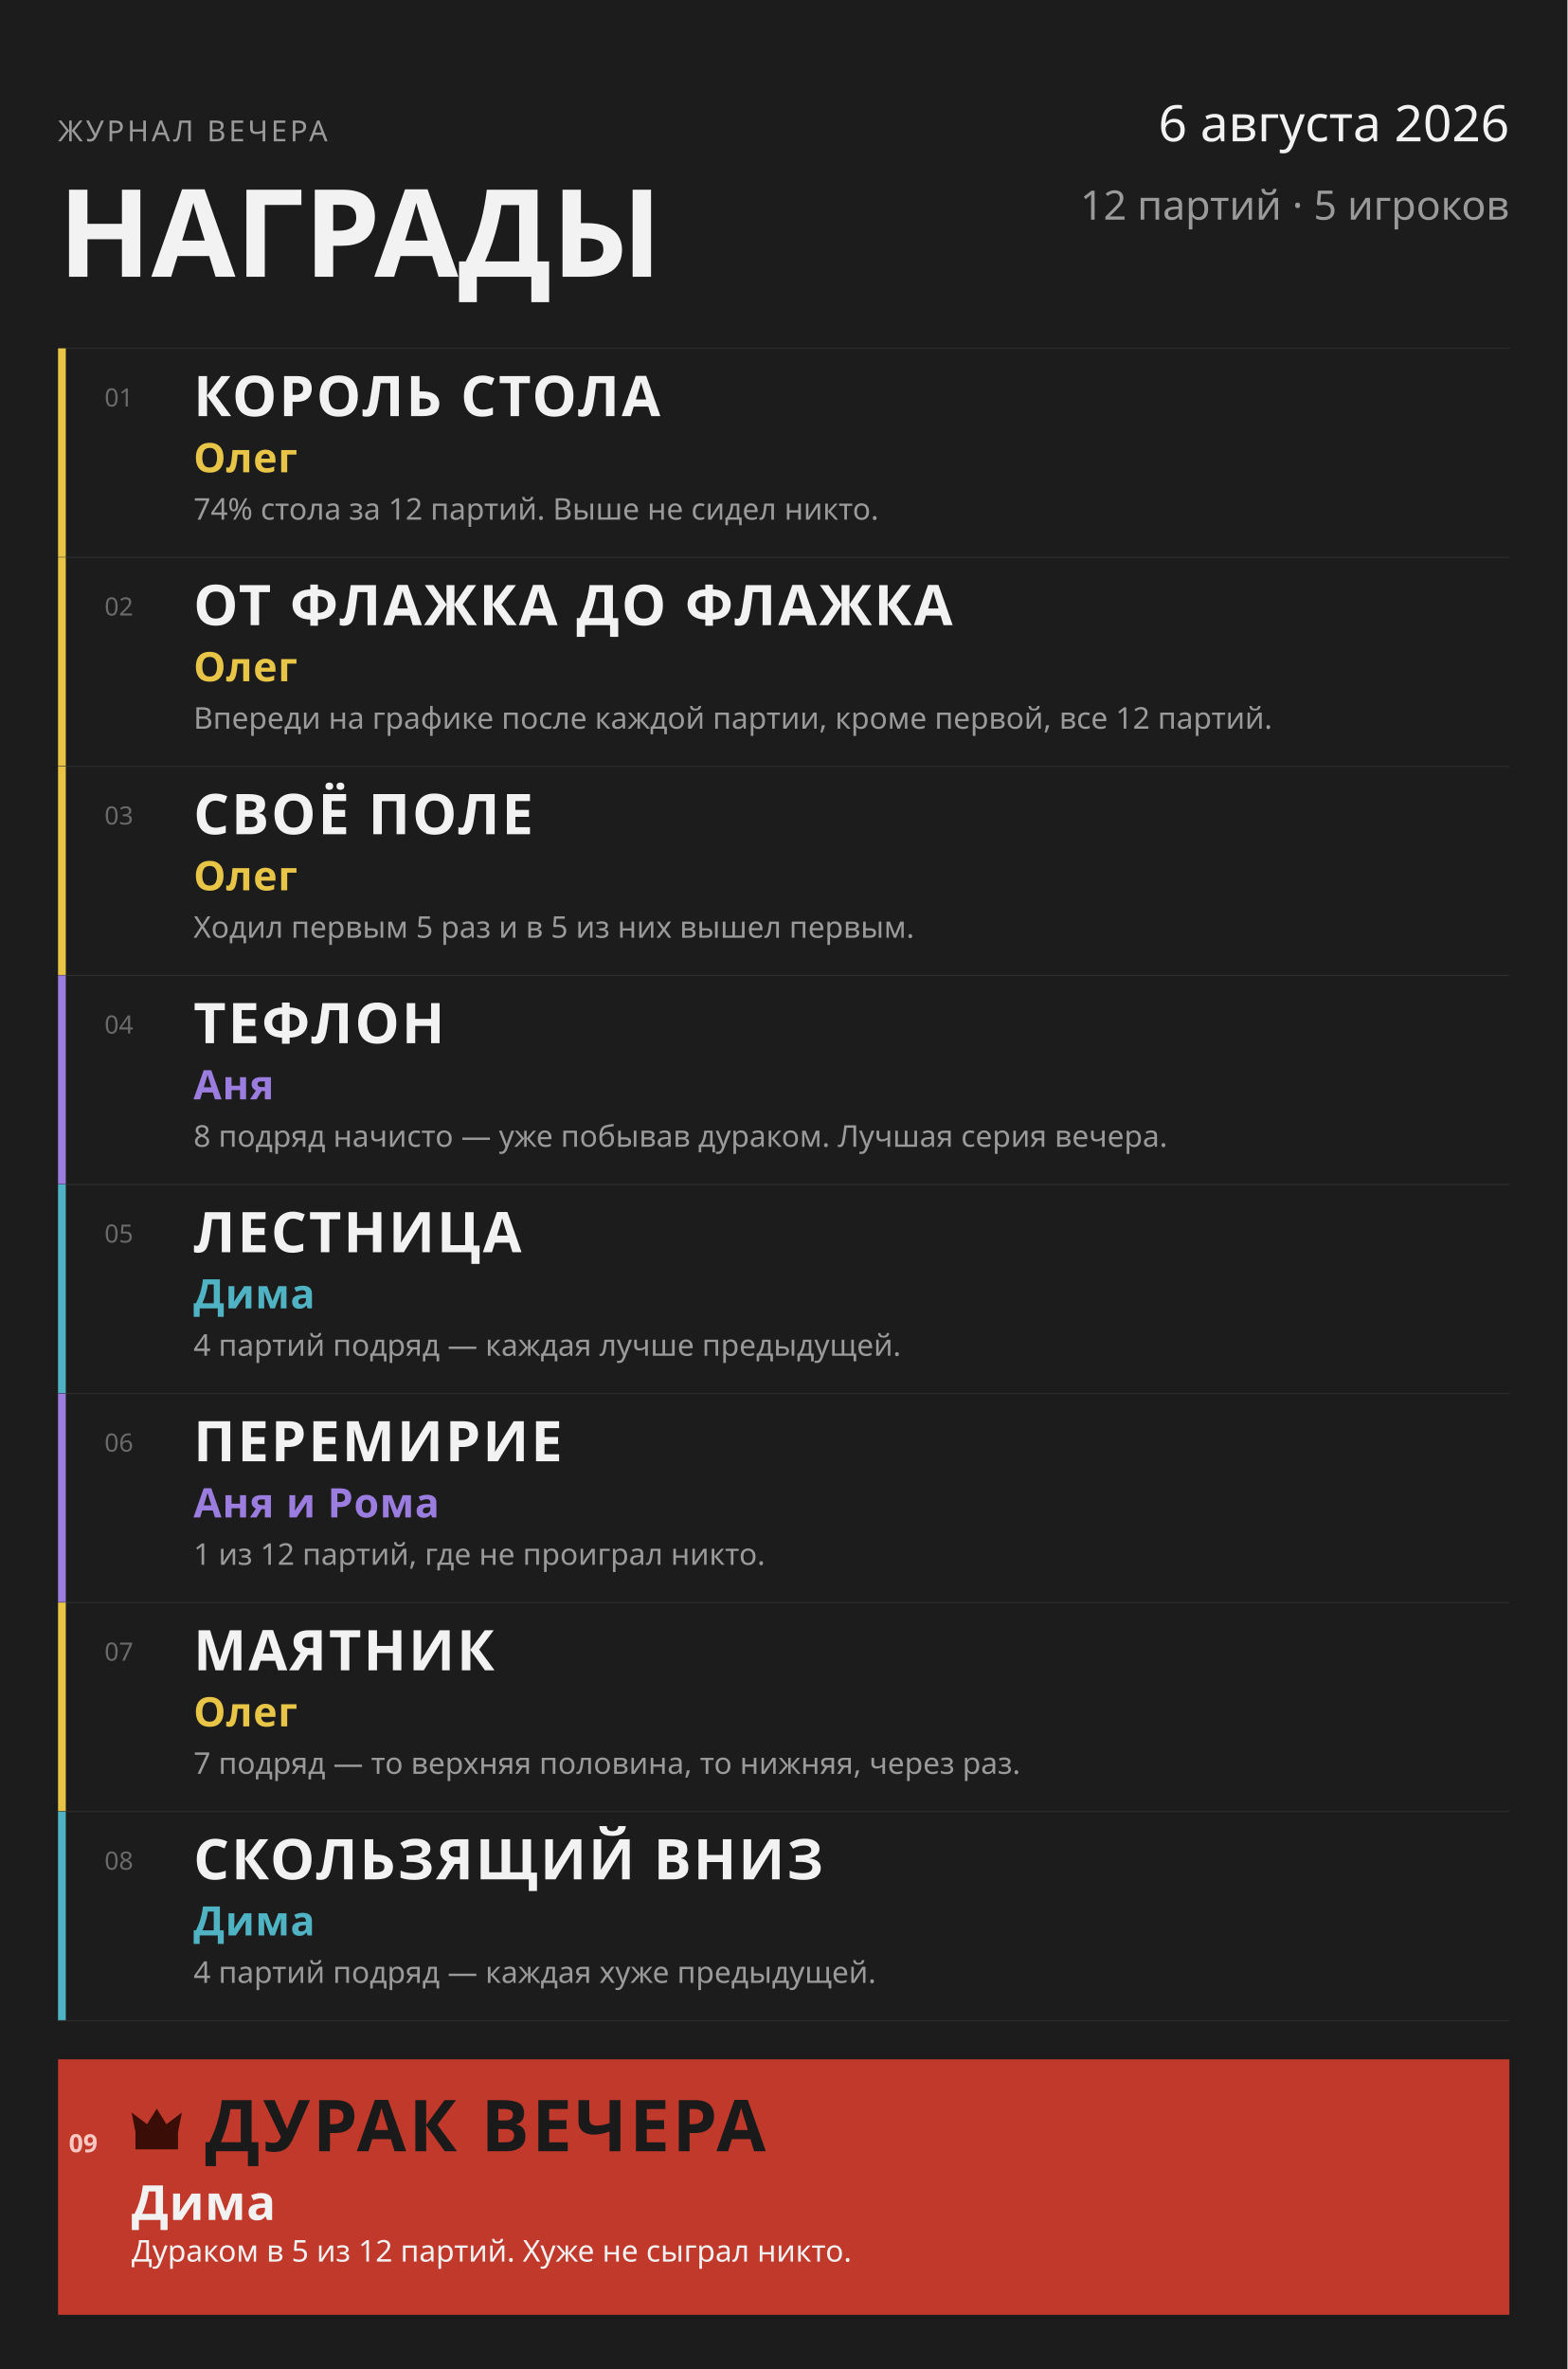
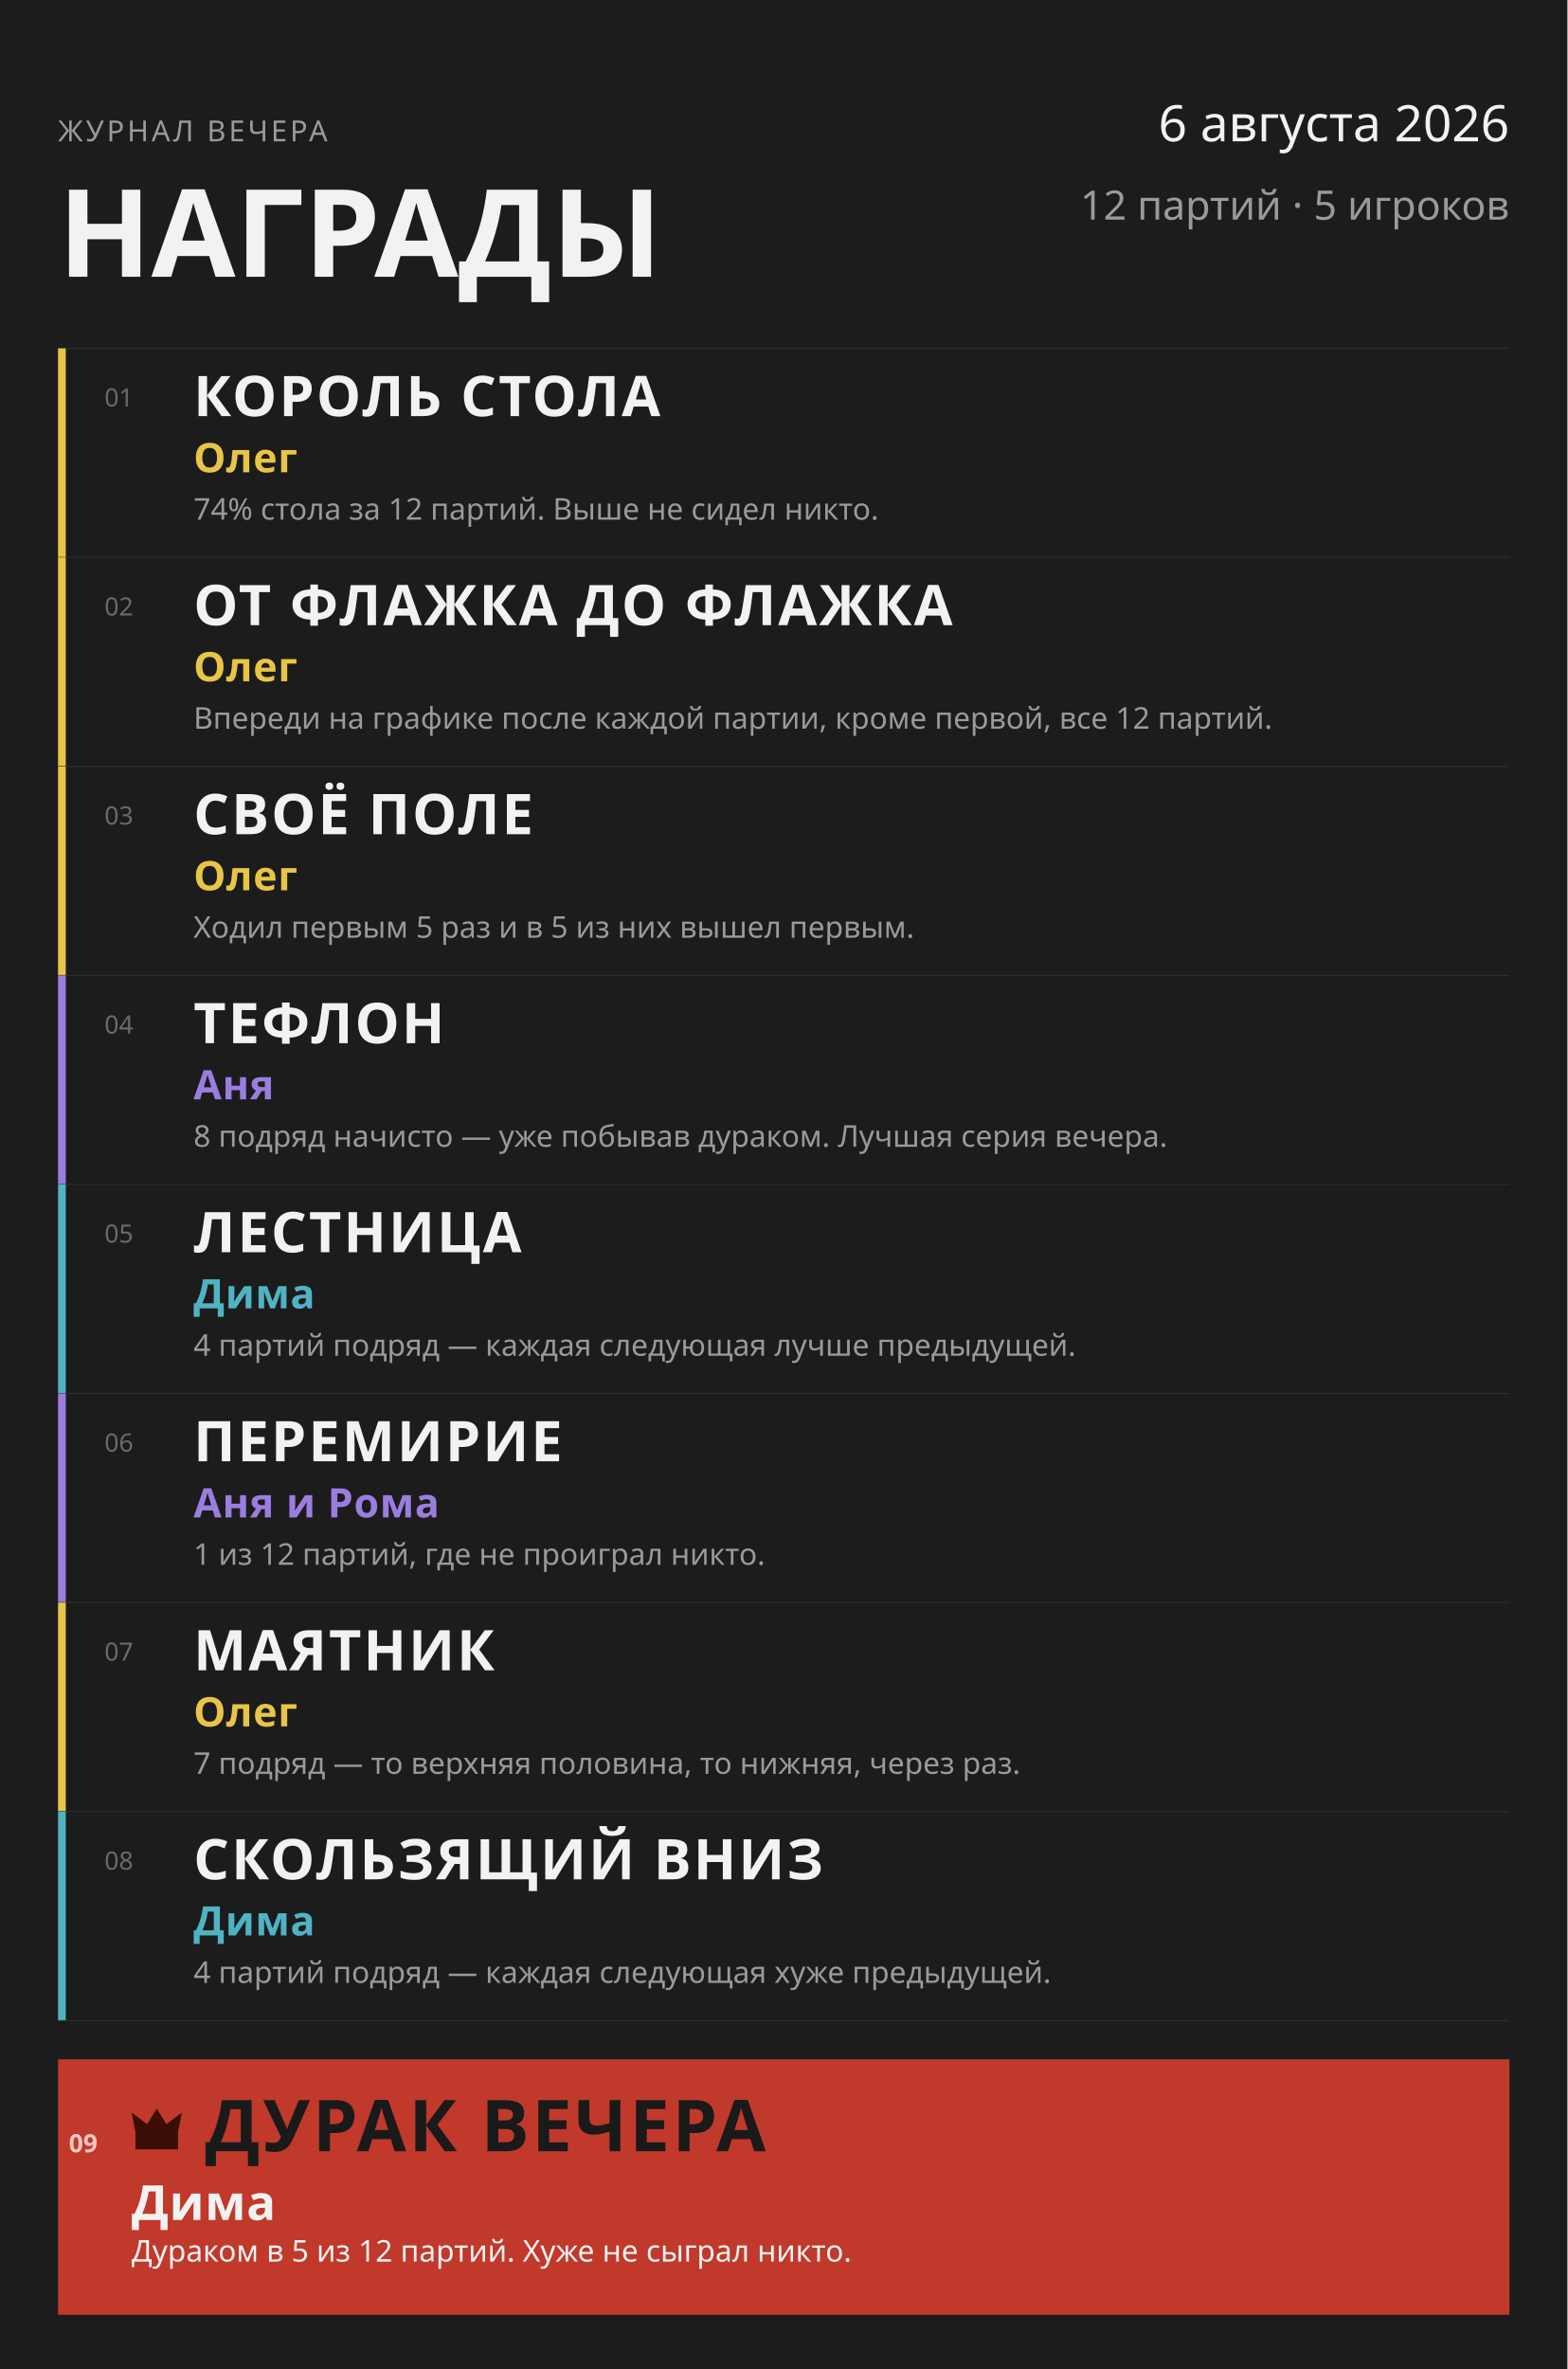
<svg xmlns="http://www.w3.org/2000/svg" width="1620" height="2448" viewBox="0 0 1620 2448">
  <rect x="0" y="0" width="1620" height="2448" fill="#1c1c1c" />
  <text x="60" y="146" fill="#9a9a9a" font-family="Noto Sans" font-size="30" letter-spacing="3">ЖУРНАЛ ВЕЧЕРА</text>
  <text x="60" y="286" fill="#f2f2f2" font-family="Noto Sans" font-weight="bold" font-size="126">НАГРАДЫ</text>
  <text x="1560" y="146" fill="#f2f2f2" font-family="Noto Sans" font-size="52" text-anchor="end">6 августа 2026</text>
  <text x="1560" y="227" fill="#9a9a9a" font-family="Noto Sans" font-size="42" text-anchor="end">12 партий · 5 игроков</text>
  <line x1="60" y1="360" x2="1560" y2="360" stroke="#2e2e2e" stroke-width="1" />
  <rect x="60" y="360" width="8" height="216" fill="#e8c547" />
  <text x="108" y="420" fill="#6a6a6a" font-family="Noto Sans" font-size="26">01</text>
  <text x="200" y="430" fill="#f2f2f2" font-family="Noto Sans" font-weight="bold" font-size="58" letter-spacing="2.2">КОРОЛЬ СТОЛА</text>
  <text x="200" y="488" fill="#e8c547" font-family="Noto Sans" font-weight="bold" font-size="42" letter-spacing="0.8">Олег</text>
  <text x="200" y="537" fill="#9a9a9a" font-family="Noto Sans" font-size="31">74% стола за 12 партий. Выше не сидел никто.</text>
  <line x1="60" y1="576" x2="1560" y2="576" stroke="#2e2e2e" stroke-width="1" />
  <rect x="60" y="576" width="8" height="216" fill="#e8c547" />
  <text x="108" y="636" fill="#6a6a6a" font-family="Noto Sans" font-size="26">02</text>
  <text x="200" y="646" fill="#f2f2f2" font-family="Noto Sans" font-weight="bold" font-size="58" letter-spacing="2.2">ОТ ФЛАЖКА ДО ФЛАЖКА</text>
  <text x="200" y="704" fill="#e8c547" font-family="Noto Sans" font-weight="bold" font-size="42" letter-spacing="0.8">Олег</text>
  <text x="200" y="753" fill="#9a9a9a" font-family="Noto Sans" font-size="31">Впереди на графике после каждой партии, кроме первой, все 12 партий.</text>
  <line x1="60" y1="792" x2="1560" y2="792" stroke="#2e2e2e" stroke-width="1" />
  <rect x="60" y="792" width="8" height="216" fill="#e8c547" />
  <text x="108" y="852" fill="#6a6a6a" font-family="Noto Sans" font-size="26">03</text>
  <text x="200" y="862" fill="#f2f2f2" font-family="Noto Sans" font-weight="bold" font-size="58" letter-spacing="2.2">СВОЁ ПОЛЕ</text>
  <text x="200" y="920" fill="#e8c547" font-family="Noto Sans" font-weight="bold" font-size="42" letter-spacing="0.8">Олег</text>
  <text x="200" y="969" fill="#9a9a9a" font-family="Noto Sans" font-size="31">Ходил первым 5 раз и в 5 из них вышел первым.</text>
  <line x1="60" y1="1008" x2="1560" y2="1008" stroke="#2e2e2e" stroke-width="1" />
  <rect x="60" y="1008" width="8" height="216" fill="#9b7de0" />
  <text x="108" y="1068" fill="#6a6a6a" font-family="Noto Sans" font-size="26">04</text>
  <text x="200" y="1078" fill="#f2f2f2" font-family="Noto Sans" font-weight="bold" font-size="58" letter-spacing="2.2">ТЕФЛОН</text>
  <text x="200" y="1136" fill="#9b7de0" font-family="Noto Sans" font-weight="bold" font-size="42" letter-spacing="0.8">Аня</text>
  <text x="200" y="1185" fill="#9a9a9a" font-family="Noto Sans" font-size="31">8 подряд начисто — уже побывав дураком. Лучшая серия вечера.</text>
  <line x1="60" y1="1224" x2="1560" y2="1224" stroke="#2e2e2e" stroke-width="1" />
  <rect x="60" y="1224" width="8" height="216" fill="#4fb3c4" />
  <text x="108" y="1284" fill="#6a6a6a" font-family="Noto Sans" font-size="26">05</text>
  <text x="200" y="1294" fill="#f2f2f2" font-family="Noto Sans" font-weight="bold" font-size="58" letter-spacing="2.2">ЛЕСТНИЦА</text>
  <text x="200" y="1352" fill="#4fb3c4" font-family="Noto Sans" font-weight="bold" font-size="42" letter-spacing="0.8">Дима</text>
-   <text x="200" y="1401" fill="#9a9a9a" font-family="Noto Sans" font-size="31">4 партий подряд — каждая лучше предыдущей.</text>
+   <text x="200" y="1401" fill="#9a9a9a" font-family="Noto Sans" font-size="31">4 партий подряд — каждая следующая лучше предыдущей.</text>
  <line x1="60" y1="1440" x2="1560" y2="1440" stroke="#2e2e2e" stroke-width="1" />
  <rect x="60" y="1440" width="8" height="216" fill="#9b7de0" />
  <text x="108" y="1500" fill="#6a6a6a" font-family="Noto Sans" font-size="26">06</text>
  <text x="200" y="1510" fill="#f2f2f2" font-family="Noto Sans" font-weight="bold" font-size="58" letter-spacing="2.2">ПЕРЕМИРИЕ</text>
  <text x="200" y="1568" fill="#9b7de0" font-family="Noto Sans" font-weight="bold" font-size="42" letter-spacing="0.8">Аня и Рома</text>
  <text x="200" y="1617" fill="#9a9a9a" font-family="Noto Sans" font-size="31">1 из 12 партий, где не проиграл никто.</text>
  <line x1="60" y1="1656" x2="1560" y2="1656" stroke="#2e2e2e" stroke-width="1" />
  <rect x="60" y="1656" width="8" height="216" fill="#e8c547" />
  <text x="108" y="1716" fill="#6a6a6a" font-family="Noto Sans" font-size="26">07</text>
  <text x="200" y="1726" fill="#f2f2f2" font-family="Noto Sans" font-weight="bold" font-size="58" letter-spacing="2.2">МАЯТНИК</text>
  <text x="200" y="1784" fill="#e8c547" font-family="Noto Sans" font-weight="bold" font-size="42" letter-spacing="0.8">Олег</text>
  <text x="200" y="1833" fill="#9a9a9a" font-family="Noto Sans" font-size="31">7 подряд — то верхняя половина, то нижняя, через раз.</text>
  <line x1="60" y1="1872" x2="1560" y2="1872" stroke="#2e2e2e" stroke-width="1" />
  <rect x="60" y="1872" width="8" height="216" fill="#4fb3c4" />
  <text x="108" y="1932" fill="#6a6a6a" font-family="Noto Sans" font-size="26">08</text>
  <text x="200" y="1942" fill="#f2f2f2" font-family="Noto Sans" font-weight="bold" font-size="58" letter-spacing="2.2">СКОЛЬЗЯЩИЙ ВНИЗ</text>
  <text x="200" y="2000" fill="#4fb3c4" font-family="Noto Sans" font-weight="bold" font-size="42" letter-spacing="0.8">Дима</text>
-   <text x="200" y="2049" fill="#9a9a9a" font-family="Noto Sans" font-size="31">4 партий подряд — каждая хуже предыдущей.</text>
+   <text x="200" y="2049" fill="#9a9a9a" font-family="Noto Sans" font-size="31">4 партий подряд — каждая следующая хуже предыдущей.</text>
  <line x1="60" y1="2088" x2="1560" y2="2088" stroke="#2e2e2e" stroke-width="1" />
  <rect x="60" y="2128" width="1500" height="264" fill="#c0392b" />
  <text x="86" y="2224" fill="#f7c9c2" font-family="Noto Sans" font-weight="bold" font-size="26" text-anchor="middle">09</text>
  <path d="M2 21 L2 12 L0 2 L8 8 L13 0 L18 8 L26 2 L24 12 L24 21 Z" fill="#3a0e07" transform="translate(136 2179) scale(2)" />
  <text x="212" y="2223" fill="#1a1a1a" font-family="Noto Sans" font-weight="bold" font-size="74" letter-spacing="2.8">ДУРАК ВЕЧЕРА</text>
  <text x="136" y="2294" fill="#f2f2f2" font-family="Noto Sans" font-weight="bold" font-size="50" letter-spacing="0.8">Дима</text>
  <text x="136" y="2337" fill="#f2f2f2" font-family="Noto Sans" font-size="31">Дураком в 5 из 12 партий. Хуже не сыграл никто.</text>
</svg>
